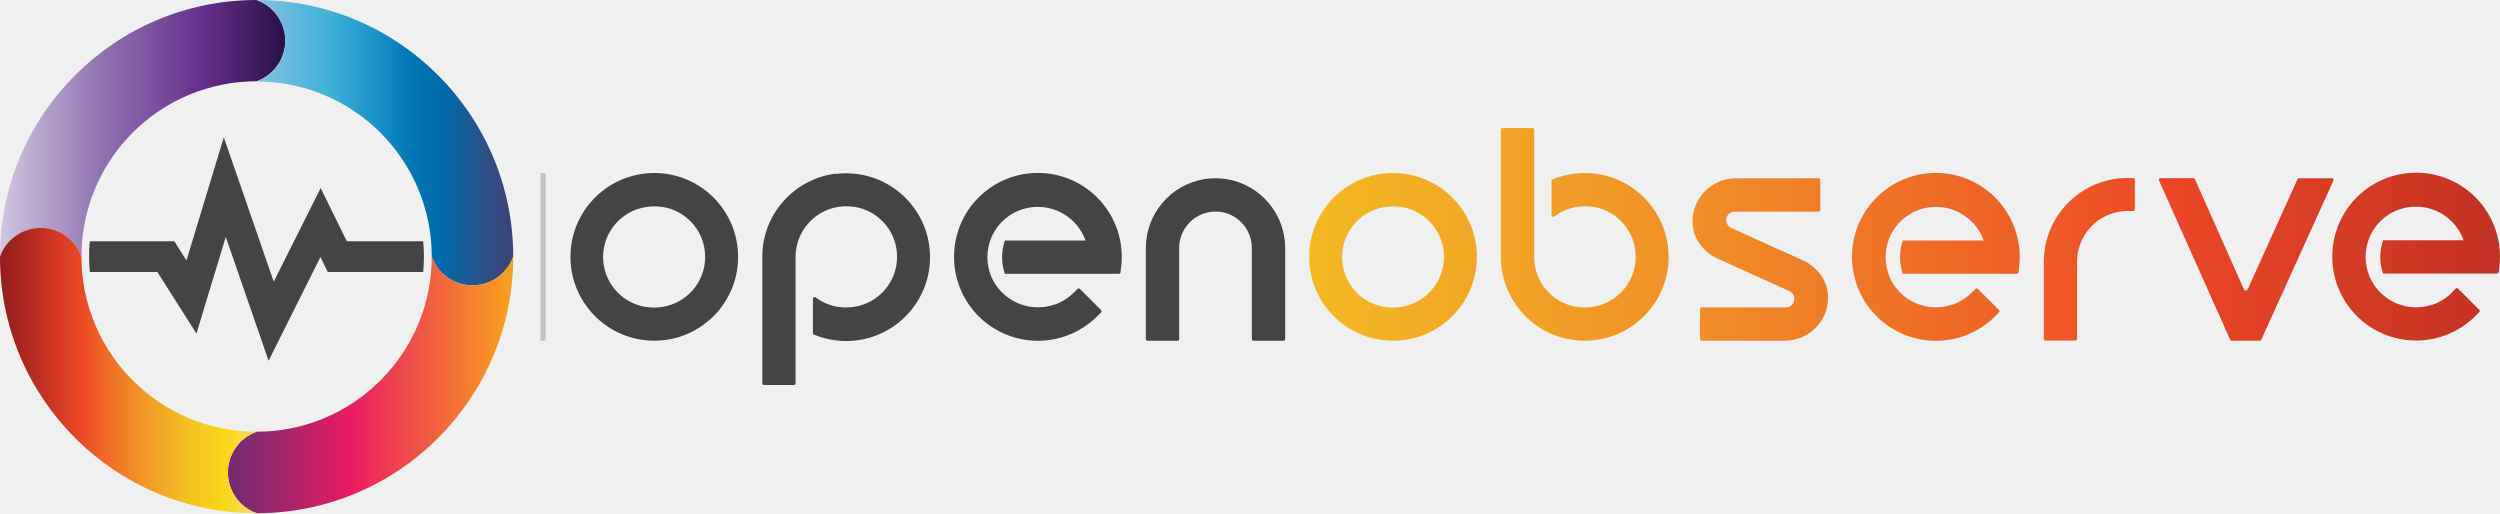
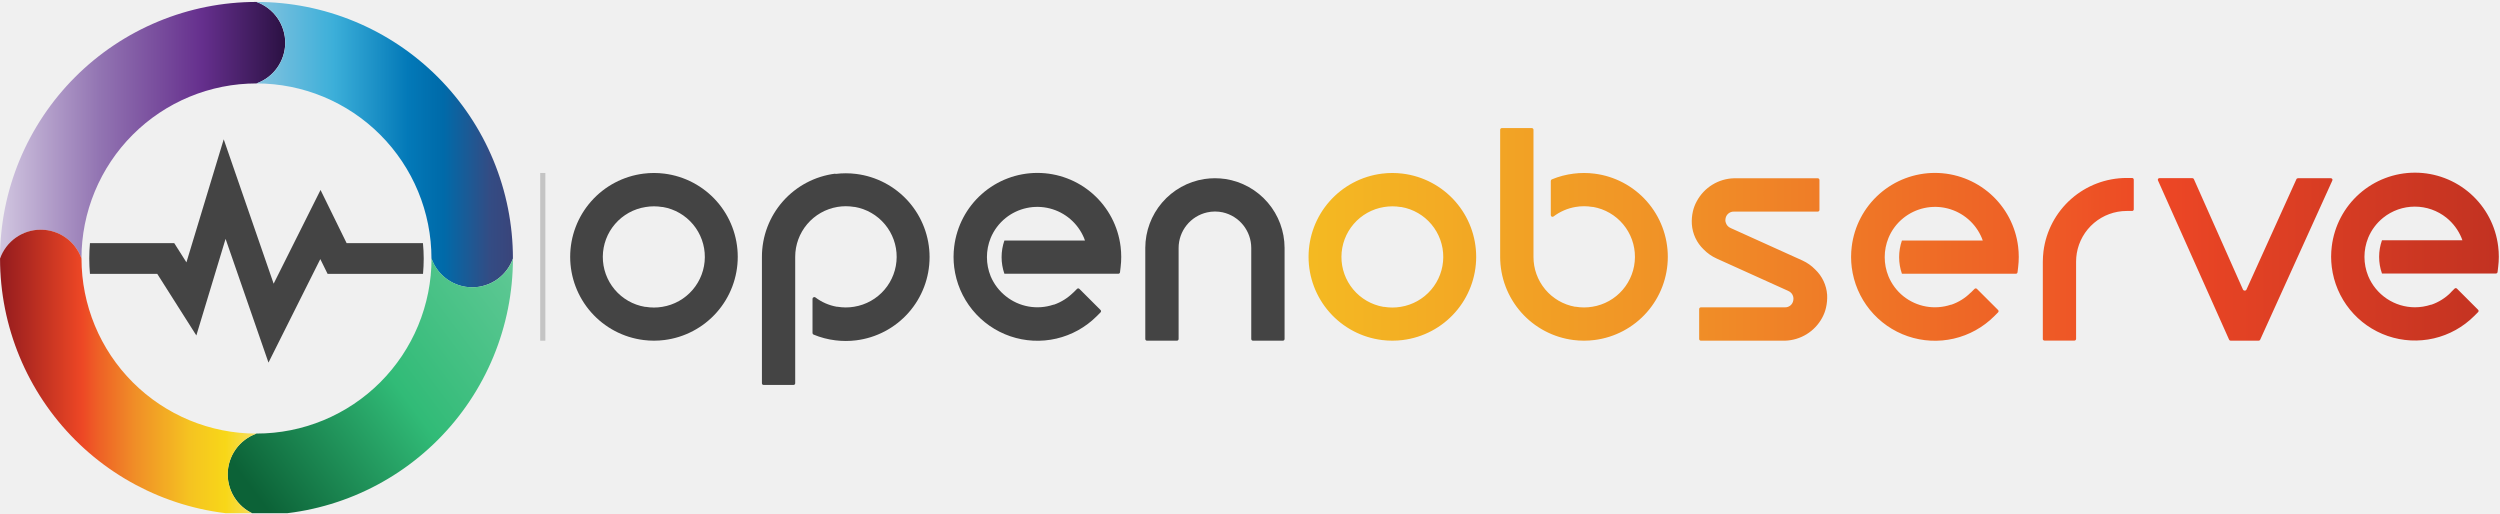
- <svg xmlns="http://www.w3.org/2000/svg" viewBox="0 0 500.86 102.82">
+ <svg xmlns="http://www.w3.org/2000/svg" width="1291" height="265" viewBox="0 0 1291 265" fill="none">
+   <g clip-path="url(#clip0_430_3932)">
+     <path d="M218.808 133.494C218.808 136.163 218.675 138.809 218.447 141.43H169.169L165.407 133.795L138.641 187.242L116.489 123.346L101.393 173.234L81.213 141.43H46.454C46.226 138.809 46.094 136.163 46.094 133.494C46.094 130.825 46.226 128.167 46.454 125.546H89.975L96.273 135.478L115.528 71.942L141.309 146.492L165.527 98.095L178.989 125.546H218.411C218.651 128.167 218.808 130.861 218.808 133.494Z" fill="#444444" />
+     <path d="M147.282 22.343C147.205 26.897 145.745 31.32 143.096 35.025C140.447 38.73 136.734 41.541 132.45 43.084C120.58 43.084 108.826 45.424 97.859 49.968C86.892 54.513 76.928 61.175 68.535 69.573C60.142 77.97 53.485 87.94 48.943 98.912C44.402 109.883 42.065 121.643 42.067 133.518C40.53 129.166 37.682 125.397 33.915 122.732C30.148 120.066 25.647 118.635 21.033 118.635C16.419 118.635 11.919 120.066 8.152 122.732C4.385 125.397 1.537 129.166 4.90991e-06 133.518C-0.005 116.115 3.418 98.882 10.072 82.803C16.727 66.724 26.483 52.114 38.782 39.807C51.082 27.501 65.685 17.74 81.757 11.081C97.829 4.422 115.055 0.997 132.45 1C136.83 2.579 140.61 5.481 143.268 9.305C145.925 13.13 147.328 17.686 147.282 22.343Z" fill="url(#paint0_linear_430_3932)" />
+     <path d="M264.875 133.494C263.338 137.846 260.49 141.615 256.723 144.28C252.956 146.945 248.456 148.377 243.842 148.377C239.228 148.377 234.728 146.945 230.961 144.28C227.194 141.615 224.345 137.846 222.809 133.494C222.802 109.52 213.281 86.529 196.337 69.576C179.393 52.623 156.413 43.094 132.449 43.084C136.8 41.547 140.566 38.697 143.231 34.929C145.895 31.16 147.326 26.658 147.326 22.042C147.326 17.426 145.895 12.924 143.231 9.155C140.566 5.387 136.8 2.538 132.449 1C149.841 1 167.062 4.427 183.129 11.086C199.197 17.744 213.796 27.504 226.093 39.807C238.39 52.111 248.144 66.717 254.798 82.792C261.453 98.866 264.877 116.095 264.875 133.494Z" fill="url(#paint1_linear_430_3932)" />
+     <path d="M264.875 133.494C264.876 150.892 261.452 168.12 254.798 184.194C248.143 200.268 238.389 214.874 226.092 227.176C213.794 239.479 199.195 249.237 183.128 255.894C167.061 262.552 149.84 265.977 132.449 265.976C128.098 264.438 124.332 261.589 121.667 257.82C119.003 254.052 117.572 249.549 117.572 244.933C117.572 240.318 119.003 235.815 121.667 232.047C124.332 228.278 128.098 225.429 132.449 223.891C144.319 223.893 156.074 221.555 167.041 217.012C178.008 212.468 187.973 205.808 196.367 197.412C204.761 189.015 211.42 179.047 215.963 168.075C220.506 157.104 222.844 145.345 222.844 133.47C224.381 137.822 227.229 141.59 230.996 144.256C234.763 146.921 239.264 148.353 243.878 148.353C248.491 148.353 252.992 146.921 256.759 144.256C260.526 141.59 263.374 137.822 264.911 133.47L264.875 133.494Z" fill="url(#paint2_linear_430_3932)" />
+     <path d="M132.449 265.976C97.328 265.976 63.645 252.018 38.81 227.173C13.975 202.328 0.023 168.631 0.023 133.494C1.56 129.142 4.409 125.373 8.175 122.708C11.942 120.043 16.443 118.611 21.057 118.611C25.671 118.611 30.171 120.043 33.938 122.708C37.705 125.373 40.553 129.142 42.09 133.494C42.09 157.475 51.613 180.474 68.563 197.432C76.956 205.828 86.919 212.489 97.885 217.033C108.851 221.577 120.604 223.916 132.473 223.916C128.123 225.453 124.356 228.303 121.692 232.071C119.028 235.84 117.597 240.342 117.597 244.958C117.597 249.574 119.028 254.076 121.692 257.845C124.356 261.613 128.123 264.463 132.473 266L132.449 265.976Z" fill="url(#paint3_linear_430_3932)" />
+     <path fill-rule="evenodd" clip-rule="evenodd" d="M332.348 89.664C321.881 90.975 312.253 96.063 305.272 103.975C298.292 111.886 294.439 122.076 294.439 132.628C294.439 143.181 298.292 153.37 305.272 161.281C312.253 169.193 321.881 174.282 332.348 175.592C335.907 176.039 339.507 176.039 343.066 175.592C353.532 174.282 363.161 169.193 370.141 161.281C377.122 153.37 380.974 143.181 380.974 132.628C380.974 122.076 377.122 111.886 370.141 103.975C363.161 96.063 353.532 90.975 343.066 89.664C339.507 89.217 335.907 89.217 332.348 89.664ZM342.344 106.907C348.431 107.969 353.945 111.156 357.906 115.9C361.866 120.645 364.018 126.64 363.978 132.821C363.937 139.003 361.708 144.97 357.686 149.662C353.664 154.355 348.11 157.47 342.009 158.453C339.161 158.935 336.252 158.935 333.404 158.453H333.044C326.93 157.421 321.384 154.245 317.398 149.494C313.412 144.743 311.247 138.728 311.29 132.526C311.333 126.324 313.582 120.34 317.635 115.645C321.687 110.951 327.277 107.853 333.404 106.907C336.252 106.424 339.161 106.424 342.009 106.907H342.344Z" fill="#444444" />
+     <path fill-rule="evenodd" clip-rule="evenodd" d="M631.462 109.665C635.625 110.61 639.343 112.939 642.011 116.273C644.678 119.606 646.137 123.746 646.147 128.016V175.052C646.147 175.284 646.24 175.507 646.404 175.671C646.568 175.836 646.791 175.928 647.023 175.928H662.481C662.714 175.928 662.936 175.836 663.101 175.671C663.265 175.507 663.357 175.284 663.357 175.052V128.016C663.338 119.429 660.259 111.13 654.673 104.611C649.086 98.092 641.359 93.779 632.879 92.448C631.062 92.183 629.228 92.045 627.392 92.036C625.563 92.044 623.738 92.182 621.93 92.448C613.445 93.774 605.712 98.084 600.12 104.604C594.529 111.123 591.446 119.425 591.426 128.016V175.052C591.426 175.284 591.518 175.507 591.682 175.671C591.847 175.836 592.069 175.928 592.302 175.928H607.76C607.992 175.928 608.215 175.836 608.379 175.671C608.543 175.507 608.636 175.284 608.636 175.052V128.016C608.648 123.749 610.107 119.613 612.775 116.284C615.442 112.955 619.161 110.63 623.321 109.691C624.665 109.382 626.039 109.227 627.417 109.227C628.794 109.23 630.167 109.376 631.514 109.665H631.462Z" fill="#444444" />
+     <path fill-rule="evenodd" clip-rule="evenodd" d="M431.383 89.665C420.911 90.966 411.276 96.052 404.291 103.965C397.306 111.878 393.454 122.072 393.459 132.629V197.938C393.459 198.05 393.481 198.16 393.524 198.263C393.566 198.367 393.629 198.46 393.708 198.539C393.787 198.618 393.881 198.681 393.984 198.724C394.087 198.766 394.198 198.788 394.309 198.788H409.767C409.995 198.788 410.214 198.7 410.378 198.541C410.541 198.382 410.636 198.166 410.643 197.938V132.629C410.644 126.444 412.837 120.461 416.833 115.742C420.828 111.023 426.367 107.874 432.465 106.855C435.313 106.373 438.222 106.373 441.07 106.855H441.405C447.492 107.918 453.006 111.104 456.966 115.849C460.927 120.594 463.078 126.589 463.038 132.77C462.998 138.952 460.769 144.919 456.747 149.611C452.725 154.304 447.17 157.419 441.07 158.402C438.222 158.884 435.313 158.884 432.465 158.402H432.104C428.068 157.685 424.261 156.015 421 153.531C420.861 153.444 420.7 153.398 420.536 153.398C420.372 153.398 420.212 153.444 420.073 153.531C419.924 153.597 419.798 153.706 419.711 153.843C419.624 153.981 419.579 154.141 419.583 154.304V171.984C419.585 172.156 419.638 172.323 419.734 172.465C419.83 172.607 419.966 172.718 420.124 172.783C423.732 174.283 427.529 175.281 431.409 175.747C434.967 176.194 438.568 176.194 442.126 175.747C452.593 174.437 462.221 169.348 469.202 161.437C476.182 153.525 480.035 143.336 480.035 132.783C480.035 122.231 476.182 112.041 469.202 104.13C462.221 96.219 452.593 91.13 442.126 89.819C438.568 89.373 434.967 89.373 431.409 89.819L431.383 89.665Z" fill="#444444" />
+     <path fill-rule="evenodd" clip-rule="evenodd" d="M891.131 114.742C891.289 115.414 891.606 116.038 892.054 116.562C892.502 117.087 893.069 117.497 893.708 117.757L930.704 134.484C933.215 135.618 935.488 137.219 937.402 139.201C941.001 142.63 943.189 147.282 943.534 152.242C943.643 154.448 943.453 156.659 942.967 158.814C942.549 160.669 941.872 162.456 940.958 164.123C939.072 167.601 936.307 170.521 932.939 172.593C929.57 174.665 925.716 175.815 921.764 175.928H878.327C878.094 175.928 877.872 175.835 877.707 175.671C877.543 175.507 877.451 175.284 877.451 175.051V159.587C877.451 159.355 877.543 159.132 877.707 158.968C877.872 158.803 878.094 158.711 878.327 158.711H921.712C922.735 158.746 923.735 158.41 924.53 157.766C925.325 157.122 925.861 156.213 926.041 155.206C926.182 154.569 926.182 153.91 926.041 153.273C925.884 152.598 925.569 151.969 925.121 151.44C924.673 150.911 924.105 150.497 923.464 150.232L886.468 133.505C883.963 132.371 881.692 130.78 879.77 128.814C876.176 125.373 873.998 120.712 873.664 115.747C873.535 113.542 873.717 111.33 874.205 109.175C874.625 107.317 875.31 105.529 876.24 103.866C878.117 100.387 880.877 97.465 884.242 95.392C887.607 93.32 891.458 92.171 895.408 92.062H938.691C938.923 92.062 939.146 92.154 939.31 92.318C939.474 92.483 939.566 92.706 939.566 92.938V108.402C939.566 108.517 939.544 108.631 939.5 108.737C939.456 108.843 939.391 108.94 939.31 109.021C939.229 109.103 939.132 109.167 939.026 109.211C938.919 109.255 938.806 109.278 938.691 109.278H895.408C894.389 109.243 893.392 109.575 892.597 110.213C891.803 110.852 891.264 111.755 891.08 112.758C890.938 113.403 890.938 114.071 891.08 114.716L891.131 114.742ZM1158.25 149.484L1132.92 92.5C1132.85 92.344 1132.74 92.212 1132.6 92.12C1132.46 92.028 1132.29 91.981 1132.12 91.984H1115.14C1114.99 91.981 1114.85 92.017 1114.72 92.09C1114.58 92.162 1114.47 92.268 1114.4 92.397C1114.33 92.523 1114.29 92.665 1114.29 92.809C1114.29 92.953 1114.33 93.095 1114.4 93.221L1151.11 175.412C1151.18 175.568 1151.29 175.7 1151.43 175.792C1151.57 175.884 1151.74 175.931 1151.91 175.928H1166.36C1166.53 175.931 1166.7 175.884 1166.84 175.792C1166.98 175.7 1167.09 175.568 1167.16 175.412L1204.39 93.273C1204.46 93.147 1204.5 93.005 1204.5 92.861C1204.5 92.716 1204.46 92.574 1204.39 92.448C1204.31 92.318 1204.2 92.21 1204.07 92.138C1203.94 92.065 1203.79 92.03 1203.64 92.036H1186.66C1186.49 92.032 1186.33 92.08 1186.19 92.171C1186.04 92.263 1185.93 92.396 1185.86 92.551L1160.1 149.484C1160.02 149.665 1159.89 149.818 1159.73 149.923C1159.56 150.029 1159.37 150.083 1159.17 150.077C1158.98 150.076 1158.79 150.02 1158.62 149.915C1158.46 149.81 1158.33 149.661 1158.25 149.484ZM1054.88 175C1054.88 175.232 1054.98 175.455 1055.14 175.619C1055.3 175.784 1055.53 175.876 1055.76 175.876H1071.22C1071.45 175.876 1071.67 175.784 1071.84 175.619C1072 175.455 1072.09 175.232 1072.09 175V135.077C1072.1 133.635 1072.22 132.196 1072.45 130.773C1073.48 124.675 1076.63 119.137 1081.34 115.141C1086.06 111.145 1092.04 108.949 1098.22 108.943H1101.03C1101.25 108.943 1101.47 108.853 1101.63 108.694C1101.79 108.534 1101.88 108.318 1101.88 108.093V92.783C1101.88 92.555 1101.79 92.336 1101.63 92.173C1101.47 92.009 1101.25 91.914 1101.03 91.907H1098.22C1087.66 91.901 1077.47 95.754 1069.55 102.741C1061.64 109.728 1056.55 119.367 1055.24 129.845C1055.03 131.624 1054.92 133.414 1054.91 135.206V175.051L1054.88 175ZM713.647 89.665C717.214 89.218 720.823 89.218 724.39 89.665C734.857 90.975 744.485 96.064 751.466 103.975C758.446 111.887 762.299 122.076 762.299 132.629C762.299 143.181 758.446 153.37 751.466 161.282C744.485 169.193 734.857 174.282 724.39 175.593C720.823 176.039 717.214 176.039 713.647 175.593C703.18 174.282 693.552 169.193 686.571 161.282C679.591 153.37 675.738 143.181 675.738 132.629C675.738 122.076 679.591 111.887 686.571 103.975C693.552 96.064 703.18 90.975 713.647 89.665ZM723.669 106.907H723.334C721.912 106.671 720.473 106.55 719.031 106.546C717.581 106.551 716.134 106.672 714.703 106.907C708.602 107.887 703.046 110.999 699.021 115.69C694.997 120.38 692.765 126.346 692.721 132.528C692.678 138.709 694.827 144.705 698.785 149.452C702.744 154.199 708.256 157.388 714.342 158.453H714.703C716.134 158.689 717.581 158.809 719.031 158.814C720.473 158.81 721.912 158.69 723.334 158.453C729.434 157.47 734.989 154.356 739.011 149.663C743.033 144.97 745.262 139.003 745.302 132.822C745.342 126.641 743.191 120.645 739.23 115.901C735.27 111.156 729.756 107.969 723.669 106.907ZM812.63 89.665C808.76 90.134 804.971 91.132 801.371 92.629C801.213 92.694 801.077 92.805 800.981 92.947C800.885 93.089 800.832 93.256 800.83 93.428V111.108C800.833 111.269 800.879 111.425 800.964 111.561C801.05 111.697 801.171 111.807 801.314 111.879C801.458 111.951 801.619 111.982 801.779 111.969C801.938 111.955 802.092 111.898 802.222 111.804C805.587 109.252 809.521 107.554 813.686 106.855C815.108 106.619 816.547 106.498 817.989 106.495C819.439 106.5 820.886 106.62 822.317 106.855H822.652C828.739 107.918 834.253 111.104 838.213 115.849C842.174 120.594 844.325 126.589 844.285 132.77C844.245 138.952 842.016 144.919 837.994 149.611C833.972 154.304 828.417 157.419 822.317 158.402C820.886 158.637 819.439 158.758 817.989 158.763C816.547 158.759 815.108 158.638 813.686 158.402H813.326C807.294 157.311 801.84 154.13 797.92 149.417C794 144.704 791.865 138.76 791.89 132.629V67.01C791.89 66.778 791.798 66.555 791.634 66.391C791.47 66.226 791.247 66.134 791.014 66.134H775.556C775.324 66.134 775.101 66.226 774.937 66.391C774.773 66.555 774.68 66.778 774.68 67.01V132.629C774.681 143.183 778.535 153.375 785.519 161.286C792.503 169.198 802.135 174.286 812.604 175.593C816.171 176.039 819.78 176.039 823.348 175.593C833.814 174.282 843.443 169.193 850.423 161.282C857.404 153.37 861.256 143.181 861.256 132.629C861.256 122.076 857.404 111.887 850.423 103.975C843.443 96.064 833.814 90.975 823.348 89.665C819.78 89.218 816.171 89.218 812.604 89.665H812.63ZM1017.66 151.108C1014.85 153.919 1011.44 156.052 1007.69 157.345H1007.45C1003.33 158.722 998.92 159.044 994.637 158.284C990.353 157.523 986.328 155.703 982.926 152.989C979.527 150.255 976.869 146.71 975.197 142.68C972.622 136.334 972.622 129.233 975.197 122.886C976.859 118.851 979.519 115.303 982.926 112.577C986.086 110.044 989.791 108.279 993.748 107.422C997.706 106.565 1001.81 106.64 1005.73 107.639C1009.66 108.639 1013.29 110.536 1016.36 113.182C1019.43 115.828 1021.84 119.15 1023.4 122.886C1023.58 123.325 1023.74 123.763 1023.89 124.201H982.153C980.23 129.761 980.23 135.806 982.153 141.366H1041C1041.21 141.367 1041.41 141.292 1041.56 141.154C1041.72 141.016 1041.82 140.826 1041.85 140.618L1042.16 138.041C1042.6 134.481 1042.6 130.879 1042.16 127.319C1040.87 116.827 1035.79 107.169 1027.88 100.164C1019.96 93.159 1009.76 89.293 999.196 89.293C988.629 89.293 978.428 93.159 970.514 100.164C962.601 107.169 957.522 116.827 956.235 127.319C955.789 130.879 955.789 134.481 956.235 138.041C957.244 146.085 960.489 153.685 965.6 159.976C970.712 166.267 977.485 170.997 985.151 173.628C992.816 176.259 1001.07 176.686 1008.96 174.86C1016.86 173.034 1024.08 169.029 1029.82 163.299L1031.8 161.314C1031.96 161.15 1032.06 160.928 1032.06 160.696C1032.06 160.464 1031.96 160.241 1031.8 160.077L1020.88 149.175C1020.8 149.095 1020.7 149.031 1020.6 148.988C1020.49 148.944 1020.38 148.922 1020.27 148.922C1020.16 148.922 1020.05 148.944 1019.94 148.988C1019.84 149.031 1019.74 149.095 1019.66 149.175L1017.66 151.16V151.108ZM1265.55 151.108C1262.74 153.913 1259.33 156.045 1255.58 157.345H1255.35C1252.68 158.226 1249.89 158.678 1247.08 158.685C1241.91 158.676 1236.87 157.139 1232.57 154.269C1228.28 151.398 1224.92 147.322 1222.94 142.551C1220.36 136.205 1220.36 129.104 1222.94 122.758C1224.62 118.73 1227.27 115.186 1230.67 112.448C1235.3 108.727 1241.07 106.7 1247.01 106.7C1252.96 106.7 1258.72 108.727 1263.36 112.448C1266.75 115.193 1269.41 118.735 1271.09 122.758C1271.27 123.196 1271.43 123.634 1271.58 124.072H1230.05C1228.09 129.626 1228.09 135.683 1230.05 141.237H1288.89C1289.1 141.238 1289.3 141.163 1289.46 141.025C1289.62 140.887 1289.72 140.697 1289.74 140.489L1290.05 137.912C1290.5 134.352 1290.5 130.75 1290.05 127.19C1288.77 116.699 1283.69 107.04 1275.77 100.035C1267.86 93.03 1257.66 89.164 1247.09 89.164C1236.53 89.164 1226.32 93.03 1218.41 100.035C1210.5 107.04 1205.42 116.699 1204.13 127.19C1203.68 130.75 1203.68 134.352 1204.13 137.912C1205.13 145.956 1208.37 153.557 1213.48 159.85C1218.59 166.142 1225.36 170.874 1233.03 173.506C1240.69 176.138 1248.94 176.564 1256.84 174.737C1264.73 172.91 1271.96 168.902 1277.69 163.17L1279.67 161.185C1279.75 161.106 1279.82 161.01 1279.87 160.904C1279.91 160.797 1279.94 160.683 1279.94 160.567C1279.94 160.451 1279.91 160.336 1279.87 160.23C1279.82 160.124 1279.75 160.028 1279.67 159.948L1268.77 149.046C1268.61 148.882 1268.39 148.791 1268.15 148.791C1267.92 148.791 1267.7 148.882 1267.54 149.046L1265.55 151.031V151.108Z" fill="url(#paint4_linear_430_3932)" />
+     <path fill-rule="evenodd" clip-rule="evenodd" d="M554.197 151.109C551.382 153.908 547.975 156.039 544.226 157.346H543.969C539.842 158.722 535.436 159.045 531.152 158.284C526.869 157.523 522.843 155.703 519.442 152.99C515.996 150.271 513.292 146.725 511.584 142.681C509.009 136.334 509.009 129.233 511.584 122.887C513.259 118.858 515.916 115.314 519.313 112.578C522.473 110.044 526.177 108.28 530.135 107.423C534.093 106.566 538.195 106.64 542.119 107.64C546.043 108.639 549.682 110.537 552.748 113.182C555.814 115.828 558.224 119.15 559.788 122.887C559.968 123.325 560.122 123.763 560.277 124.201H518.669C516.745 129.761 516.745 135.806 518.669 141.366H577.513C577.721 141.368 577.923 141.292 578.08 141.155C578.237 141.017 578.338 140.826 578.363 140.619L578.672 138.041C579.119 134.482 579.119 130.88 578.672 127.32C577.386 116.828 572.307 107.169 564.393 100.165C556.48 93.16 546.278 89.293 535.712 89.293C525.145 89.293 514.943 93.16 507.03 100.165C499.116 107.169 494.038 116.828 492.751 127.32C492.304 130.88 492.304 134.482 492.751 138.041C493.76 146.086 497.004 153.685 502.116 159.976C507.228 166.267 514.001 170.997 521.666 173.629C529.332 176.26 537.581 176.687 545.477 174.861C553.373 173.035 560.598 169.029 566.331 163.299L568.315 161.315C568.479 161.15 568.571 160.928 568.571 160.696C568.571 160.464 568.479 160.242 568.315 160.078L557.392 149.176C557.312 149.095 557.218 149.032 557.114 148.988C557.01 148.945 556.899 148.922 556.786 148.922C556.673 148.922 556.562 148.945 556.458 148.988C556.354 149.032 556.26 149.095 556.181 149.176L554.197 151.16V151.109Z" fill="#444444" />
+     <path d="M281.62 89.33H278.967V175.954H281.62V89.33Z" fill="#C4C4C4" />
+   </g>
  <defs>
-     <style>.cls-1,.cls-6{fill:#444;}.cls-2{fill:url(#linear-gradient);}.cls-3{fill:url(#linear-gradient-2);}.cls-4{fill:url(#linear-gradient-3);}.cls-5{fill:url(#linear-gradient-4);}.cls-6,.cls-7{fill-rule:evenodd;}.cls-7{fill:url(#linear-gradient-5);}.cls-8{fill:#c4c4c4;}</style>
-     <linearGradient id="linear-gradient" y1="25.7" x2="57.16" y2="25.7" gradientUnits="userSpaceOnUse">
-       <stop offset="0" stop-color="#d1c6e0" />
-       <stop offset="0.35" stop-color="#9274b2" />
-       <stop offset="0.71" stop-color="#652f8d" />
-       <stop offset="1" stop-color="#2b1143" />
+     <linearGradient id="paint0_linear_430_3932" x1="0.024" y1="67.241" x2="147.282" y2="67.241" gradientUnits="userSpaceOnUse">
+       <stop stop-color="#D1C6E0" />
+       <stop offset="0.35" stop-color="#9274B2" />
+       <stop offset="0.71" stop-color="#652F8D" />
+       <stop offset="1" stop-color="#2B1143" />
    </linearGradient>
-     <linearGradient id="linear-gradient-2" x1="51.41" y1="28.58" x2="102.82" y2="28.58" gradientUnits="userSpaceOnUse">
-       <stop offset="0.01" stop-color="#82c2df" />
-       <stop offset="0.3" stop-color="#3cafd9" />
-       <stop offset="0.59" stop-color="#0379b8" />
-       <stop offset="0.7" stop-color="#006dac" />
-       <stop offset="0.73" stop-color="#006aa9" />
-       <stop offset="0.91" stop-color="#334c84" />
-       <stop offset="1" stop-color="#3a447a" />
+     <linearGradient id="paint1_linear_430_3932" x1="132.449" y1="74.66" x2="264.875" y2="74.66" gradientUnits="userSpaceOnUse">
+       <stop offset="0.01" stop-color="#82C2DF" />
+       <stop offset="0.3" stop-color="#3CAFD9" />
+       <stop offset="0.59" stop-color="#0379B8" />
+       <stop offset="0.7" stop-color="#006DAC" />
+       <stop offset="0.73" stop-color="#006AA9" />
+       <stop offset="0.91" stop-color="#334C84" />
+       <stop offset="1" stop-color="#3A447A" />
    </linearGradient>
-     <linearGradient id="linear-gradient-3" x1="45.65" y1="77.11" x2="102.82" y2="77.11" gradientUnits="userSpaceOnUse">
-       <stop offset="0" stop-color="#712c71" />
-       <stop offset="0.12" stop-color="#8f286e" />
-       <stop offset="0.38" stop-color="#db1d65" />
-       <stop offset="0.43" stop-color="#ea1b63" />
-       <stop offset="0.98" stop-color="#f79e1e" />
+     <linearGradient id="paint2_linear_430_3932" x1="127.629" y1="249.304" x2="309.441" y2="114.035" gradientUnits="userSpaceOnUse">
+       <stop stop-color="#0C6237" />
+       <stop offset="0.406" stop-color="#31BB77" />
+       <stop offset="0.752" stop-color="#5BC792" />
+       <stop offset="0.98" stop-color="#B1E9CD" />
    </linearGradient>
-     <linearGradient id="linear-gradient-4" y1="74.23" x2="51.41" y2="74.23" gradientUnits="userSpaceOnUse">
-       <stop offset="0" stop-color="#931b1e" />
-       <stop offset="0.32" stop-color="#ed4725" />
-       <stop offset="0.38" stop-color="#ee5f26" />
-       <stop offset="0.53" stop-color="#f08f27" />
-       <stop offset="0.74" stop-color="#f5c321" />
-       <stop offset="0.88" stop-color="#f8d718" />
-       <stop offset="1" stop-color="#f6df65" />
+     <linearGradient id="paint3_linear_430_3932" x1="0.023" y1="192.316" x2="132.449" y2="192.316" gradientUnits="userSpaceOnUse">
+       <stop stop-color="#931B1E" />
+       <stop offset="0.32" stop-color="#ED4725" />
+       <stop offset="0.38" stop-color="#EE5F26" />
+       <stop offset="0.53" stop-color="#F08F27" />
+       <stop offset="0.74" stop-color="#F5C321" />
+       <stop offset="0.88" stop-color="#F8D718" />
+       <stop offset="1" stop-color="#F6DF65" />
    </linearGradient>
-     <linearGradient id="linear-gradient-5" x1="129.39" y1="46.97" x2="575.04" y2="46.97" gradientUnits="userSpaceOnUse">
-       <stop offset="0" stop-color="#f6df65" />
-       <stop offset="0.12" stop-color="#f8d718" />
-       <stop offset="0.26" stop-color="#f5c321" />
-       <stop offset="0.47" stop-color="#f08f27" />
-       <stop offset="0.62" stop-color="#ee5f26" />
-       <stop offset="0.68" stop-color="#ed4725" />
-       <stop offset="1" stop-color="#931b1e" />
+     <linearGradient id="paint4_linear_430_3932" x1="333.353" y1="121.056" x2="1481.5" y2="121.056" gradientUnits="userSpaceOnUse">
+       <stop stop-color="#F6DF65" />
+       <stop offset="0.12" stop-color="#F8D718" />
+       <stop offset="0.26" stop-color="#F5C321" />
+       <stop offset="0.47" stop-color="#F08F27" />
+       <stop offset="0.62" stop-color="#EE5F26" />
+       <stop offset="0.68" stop-color="#ED4725" />
+       <stop offset="1" stop-color="#931B1E" />
    </linearGradient>
+     <clipPath id="clip0_430_3932">
+       <rect width="1290.39" height="265" fill="white" />
+     </clipPath>
  </defs>
-   <g id="Layer_2" data-name="Layer 2">
-     <g id="Layer_1-2" data-name="Layer 1">
-       <path class="cls-1" d="M84.93,51.41c0,1-.05,2.06-.14,3.08H65.66l-1.46-3L53.81,72.27l-8.58-24.8L39.36,66.83,31.53,54.49H18c-.1-1-.14-2-.14-3.08s0-2.07.14-3.08H34.92l2.44,3.85L44.84,27.5l10,28.93,9.4-18.76,5.24,10.66h15.3C84.88,49.34,84.93,50.37,84.93,51.41Z" />
-       <path class="cls-2" d="M57.16,8.28a8.69,8.69,0,0,1-5.75,8A35.09,35.09,0,0,0,16.32,51.41,8.66,8.66,0,0,0,0,51.41,51.41,51.41,0,0,1,51.41,0,8.7,8.7,0,0,1,57.16,8.28Z" />
-       <path class="cls-3" d="M102.82,51.41a8.66,8.66,0,0,1-16.32,0A35.09,35.09,0,0,0,51.41,16.32,8.66,8.66,0,0,0,51.41,0,51.41,51.41,0,0,1,102.82,51.41Z" />
-       <path class="cls-4" d="M102.82,51.41a51.41,51.41,0,0,1-51.41,51.41,8.67,8.67,0,0,1,0-16.33A35.08,35.08,0,0,0,86.5,51.41a8.66,8.66,0,0,0,16.32,0Z" />
-       <path class="cls-5" d="M51.41,102.82A51.41,51.41,0,0,1,0,51.41a8.66,8.66,0,0,1,16.32,0A35.08,35.08,0,0,0,51.41,86.49a8.67,8.67,0,0,0,0,16.33Z" />
-       <path class="cls-6" d="M129,34.79a16.8,16.8,0,0,0,0,33.34,16.7,16.7,0,0,0,4.16,0,16.8,16.8,0,0,0,0-33.34,16.7,16.7,0,0,0-4.16,0Zm3.88,6.69a10.14,10.14,0,0,1-.13,20,10,10,0,0,1-3.34,0l-.14,0a10.13,10.13,0,0,1,.14-20,10,10,0,0,1,3.34,0l.13,0Z" />
-       <path class="cls-6" d="M245.1,42.55a7.32,7.32,0,0,1,5.7,7.12V67.92a.34.34,0,0,0,.34.34h6a.34.34,0,0,0,.34-.34V49.67a14,14,0,0,0-11.83-13.8,15.27,15.27,0,0,0-2.13-.16,15,15,0,0,0-2.12.16,14,14,0,0,0-11.84,13.8V67.92a.34.34,0,0,0,.34.34h6a.34.34,0,0,0,.34-.34V49.67a7.31,7.31,0,0,1,5.7-7.11,7.11,7.11,0,0,1,1.59-.18,7.66,7.66,0,0,1,1.59.17Z" />
-       <path class="cls-6" d="M167.44,34.79a16.79,16.79,0,0,0-14.72,16.67V76.8a.33.33,0,0,0,.33.33h6a.34.34,0,0,0,.34-.33V51.46a10.14,10.14,0,0,1,8.47-10,10,10,0,0,1,3.34,0l.13,0a10.14,10.14,0,0,1-.13,20,10,10,0,0,1-3.34,0l-.14,0a10,10,0,0,1-4.31-1.89.34.34,0,0,0-.36,0,.32.32,0,0,0-.19.3v6.86a.34.34,0,0,0,.21.31,16.56,16.56,0,0,0,4.38,1.15,16.71,16.71,0,0,0,4.16,0,16.8,16.8,0,0,0,0-33.34,16.71,16.71,0,0,0-4.16,0Z" />
-       <path class="cls-7" d="M345.89,44.52a1.68,1.68,0,0,0,1,1.17l14.36,6.49a8.45,8.45,0,0,1,2.6,1.83,7.73,7.73,0,0,1,2.38,5.06,9.47,9.47,0,0,1-.22,2.55,7.89,7.89,0,0,1-.78,2.06,8.76,8.76,0,0,1-7.45,4.58H340.92a.34.34,0,0,1-.34-.34v-6a.34.34,0,0,1,.34-.34h16.84a1.65,1.65,0,0,0,1.68-1.36,1.73,1.73,0,0,0,0-.75,1.69,1.69,0,0,0-1-1.18l-14.36-6.49a8.59,8.59,0,0,1-2.6-1.82,7.74,7.74,0,0,1-2.37-5.07,9.14,9.14,0,0,1,.21-2.55,7.7,7.7,0,0,1,.79-2.06,8.73,8.73,0,0,1,7.44-4.58h16.8a.34.34,0,0,1,.34.34v6a.34.34,0,0,1-.34.34h-16.8a1.65,1.65,0,0,0-1.68,1.35,1.77,1.77,0,0,0,0,.76ZM449.57,58l-9.83-22.11a.33.33,0,0,0-.31-.2h-6.59a.33.33,0,0,0-.29.16.33.33,0,0,0,0,.32L446.8,68.06a.33.33,0,0,0,.31.2h5.61a.33.33,0,0,0,.31-.2l14.45-31.87a.33.33,0,0,0,0-.32.32.32,0,0,0-.29-.16h-6.59a.33.33,0,0,0-.31.2L450.29,58a.38.38,0,0,1-.36.23.4.4,0,0,1-.36-.23Zm-40.12,9.9a.34.34,0,0,0,.34.34h6a.34.34,0,0,0,.34-.34V52.41a10.36,10.36,0,0,1,.14-1.67,10.15,10.15,0,0,1,10-8.47h1.09a.33.33,0,0,0,.33-.33V36a.34.34,0,0,0-.33-.34h-1.09a16.8,16.8,0,0,0-16.68,14.72,18.15,18.15,0,0,0-.13,2.08V67.92ZM277,34.79a16.79,16.79,0,0,1,4.17,0,16.8,16.8,0,0,1,0,33.34,16.79,16.79,0,0,1-4.17,0,16.8,16.8,0,0,1,0-33.34Zm3.89,6.69-.13,0a10.36,10.36,0,0,0-1.67-.14,10.58,10.58,0,0,0-1.68.14,10.14,10.14,0,0,0-.14,20l.14,0a10.58,10.58,0,0,0,1.68.14,10.36,10.36,0,0,0,1.67-.14,10.14,10.14,0,0,0,.13-20Zm34.53-6.69a16.59,16.59,0,0,0-4.37,1.15.34.34,0,0,0-.21.31v6.86a.34.34,0,0,0,.54.27,10.14,10.14,0,0,1,4.45-1.92,10.36,10.36,0,0,1,1.67-.14,10.58,10.58,0,0,1,1.68.14l.13,0a10.14,10.14,0,0,1-.13,20,10.58,10.58,0,0,1-1.68.14,10.36,10.36,0,0,1-1.67-.14l-.14,0a10.12,10.12,0,0,1-8.32-10V26a.34.34,0,0,0-.34-.34h-6a.34.34,0,0,0-.34.34V51.46a16.8,16.8,0,0,0,14.72,16.67,16.79,16.79,0,0,0,4.17,0,16.8,16.8,0,0,0,0-33.34,16.79,16.79,0,0,0-4.17,0ZM395,58.63a10.13,10.13,0,0,1-3.87,2.42l-.09,0a10.13,10.13,0,0,1-9.52-1.69,10.1,10.1,0,0,1-3-4l0,0a10.21,10.21,0,0,1,0-7.68l0,0a10,10,0,0,1,3-4h0a10.15,10.15,0,0,1,15.71,4s0,0,0,0c.07.17.13.34.19.51H381.22a10.18,10.18,0,0,0,0,6.66h22.84a.33.33,0,0,0,.33-.29l.12-1a16.71,16.71,0,0,0,0-4.16,16.8,16.8,0,0,0-33.35,0,16.7,16.7,0,0,0,0,4.16,16.81,16.81,0,0,0,28.56,9.8l.77-.77a.34.34,0,0,0,0-.48l-4.24-4.23a.33.33,0,0,0-.47,0l-.78.77Zm96.22,0a10.21,10.21,0,0,1-3.87,2.42l-.09,0a10.33,10.33,0,0,1-3.21.52,10.17,10.17,0,0,1-9.37-6.26s0,0,0,0a10.21,10.21,0,0,1,0-7.68s0,0,0,0a10.15,10.15,0,0,1,3-4h0a10.14,10.14,0,0,1,12.69,0,10.24,10.24,0,0,1,3,4s0,0,0,0c.07.17.13.34.19.51H477.44a10,10,0,0,0,0,6.66h22.84a.33.33,0,0,0,.33-.29l.12-1a16.71,16.71,0,0,0,0-4.16,16.8,16.8,0,0,0-33.35,0,16.7,16.7,0,0,0,0,4.16,16.8,16.8,0,0,0,28.55,9.8l.77-.77a.33.33,0,0,0,0-.48l-4.23-4.23a.34.34,0,0,0-.48,0l-.77.77Z" />
-       <path class="cls-6" d="M215.11,58.63a10.29,10.29,0,0,1-3.87,2.42l-.1,0a10.13,10.13,0,0,1-9.52-1.69,10.1,10.1,0,0,1-3.05-4l0,0a10.21,10.21,0,0,1,0-7.68s0,0,0,0a10.13,10.13,0,0,1,3-4h0a10.15,10.15,0,0,1,15.71,4s0,0,0,0c.07.17.13.34.19.51H201.32a10.18,10.18,0,0,0,0,6.66h22.84a.33.33,0,0,0,.33-.29l.12-1a16.71,16.71,0,0,0,0-4.16,16.8,16.8,0,0,0-33.35,0,16.7,16.7,0,0,0,0,4.16,16.81,16.81,0,0,0,28.56,9.8l.77-.77a.34.34,0,0,0,0-.48l-4.24-4.23a.33.33,0,0,0-.47,0l-.77.77Z" />
-       <rect class="cls-8" x="108.28" y="34.66" width="1.03" height="33.61" />
-     </g>
-   </g>
</svg>
